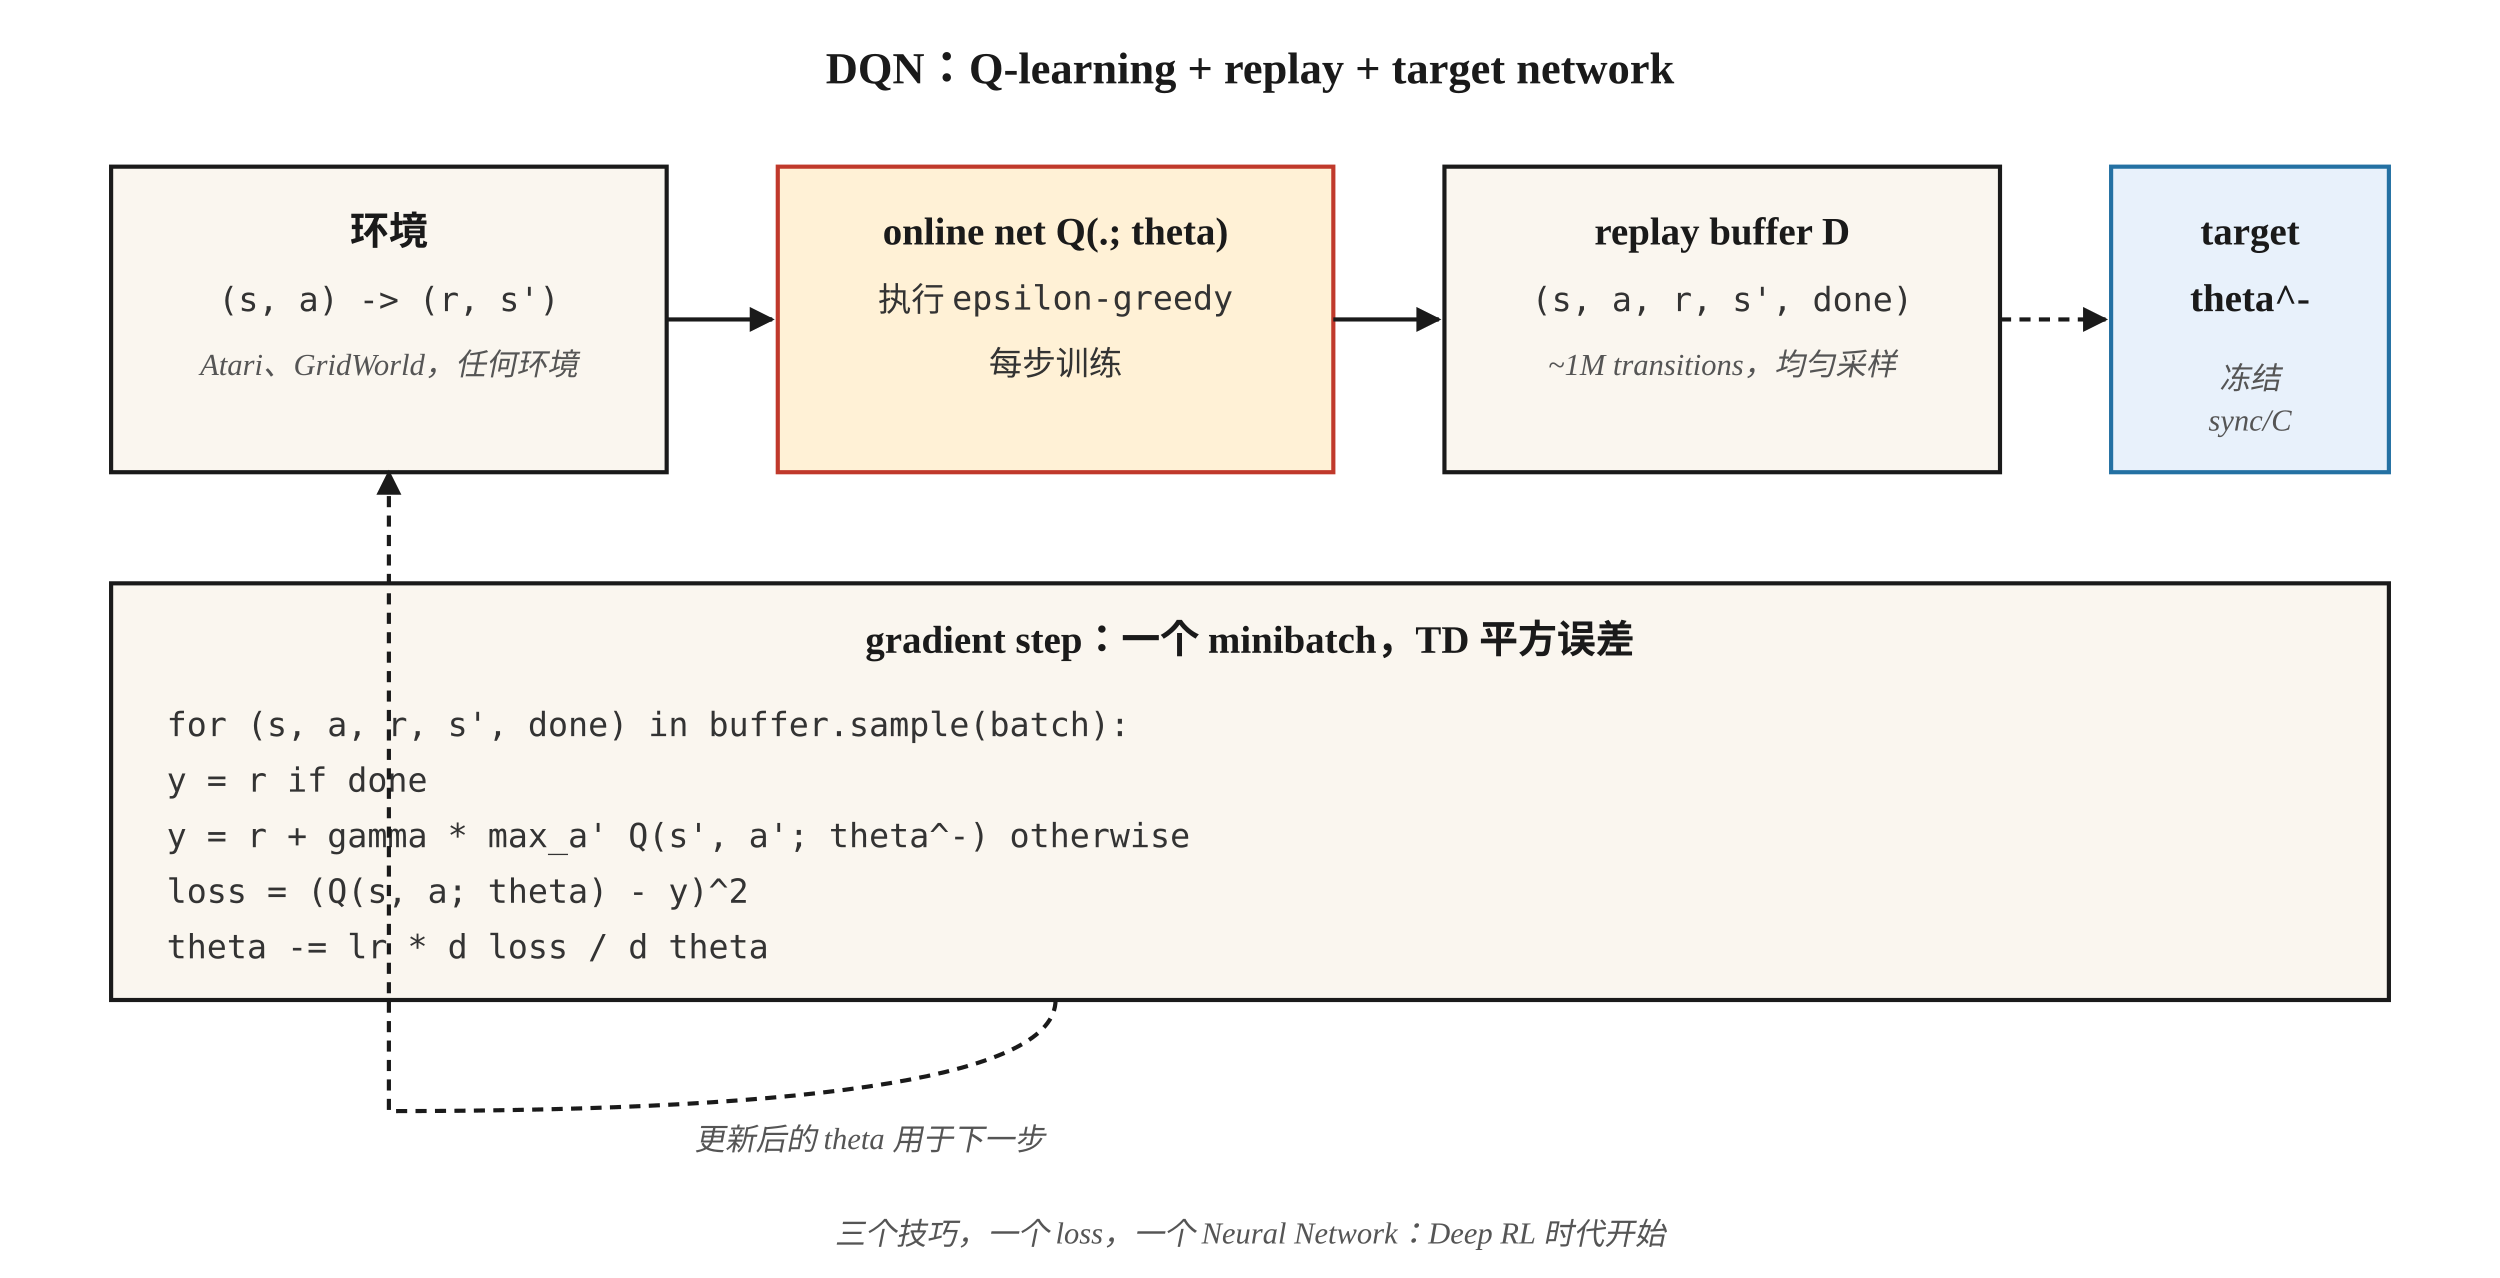
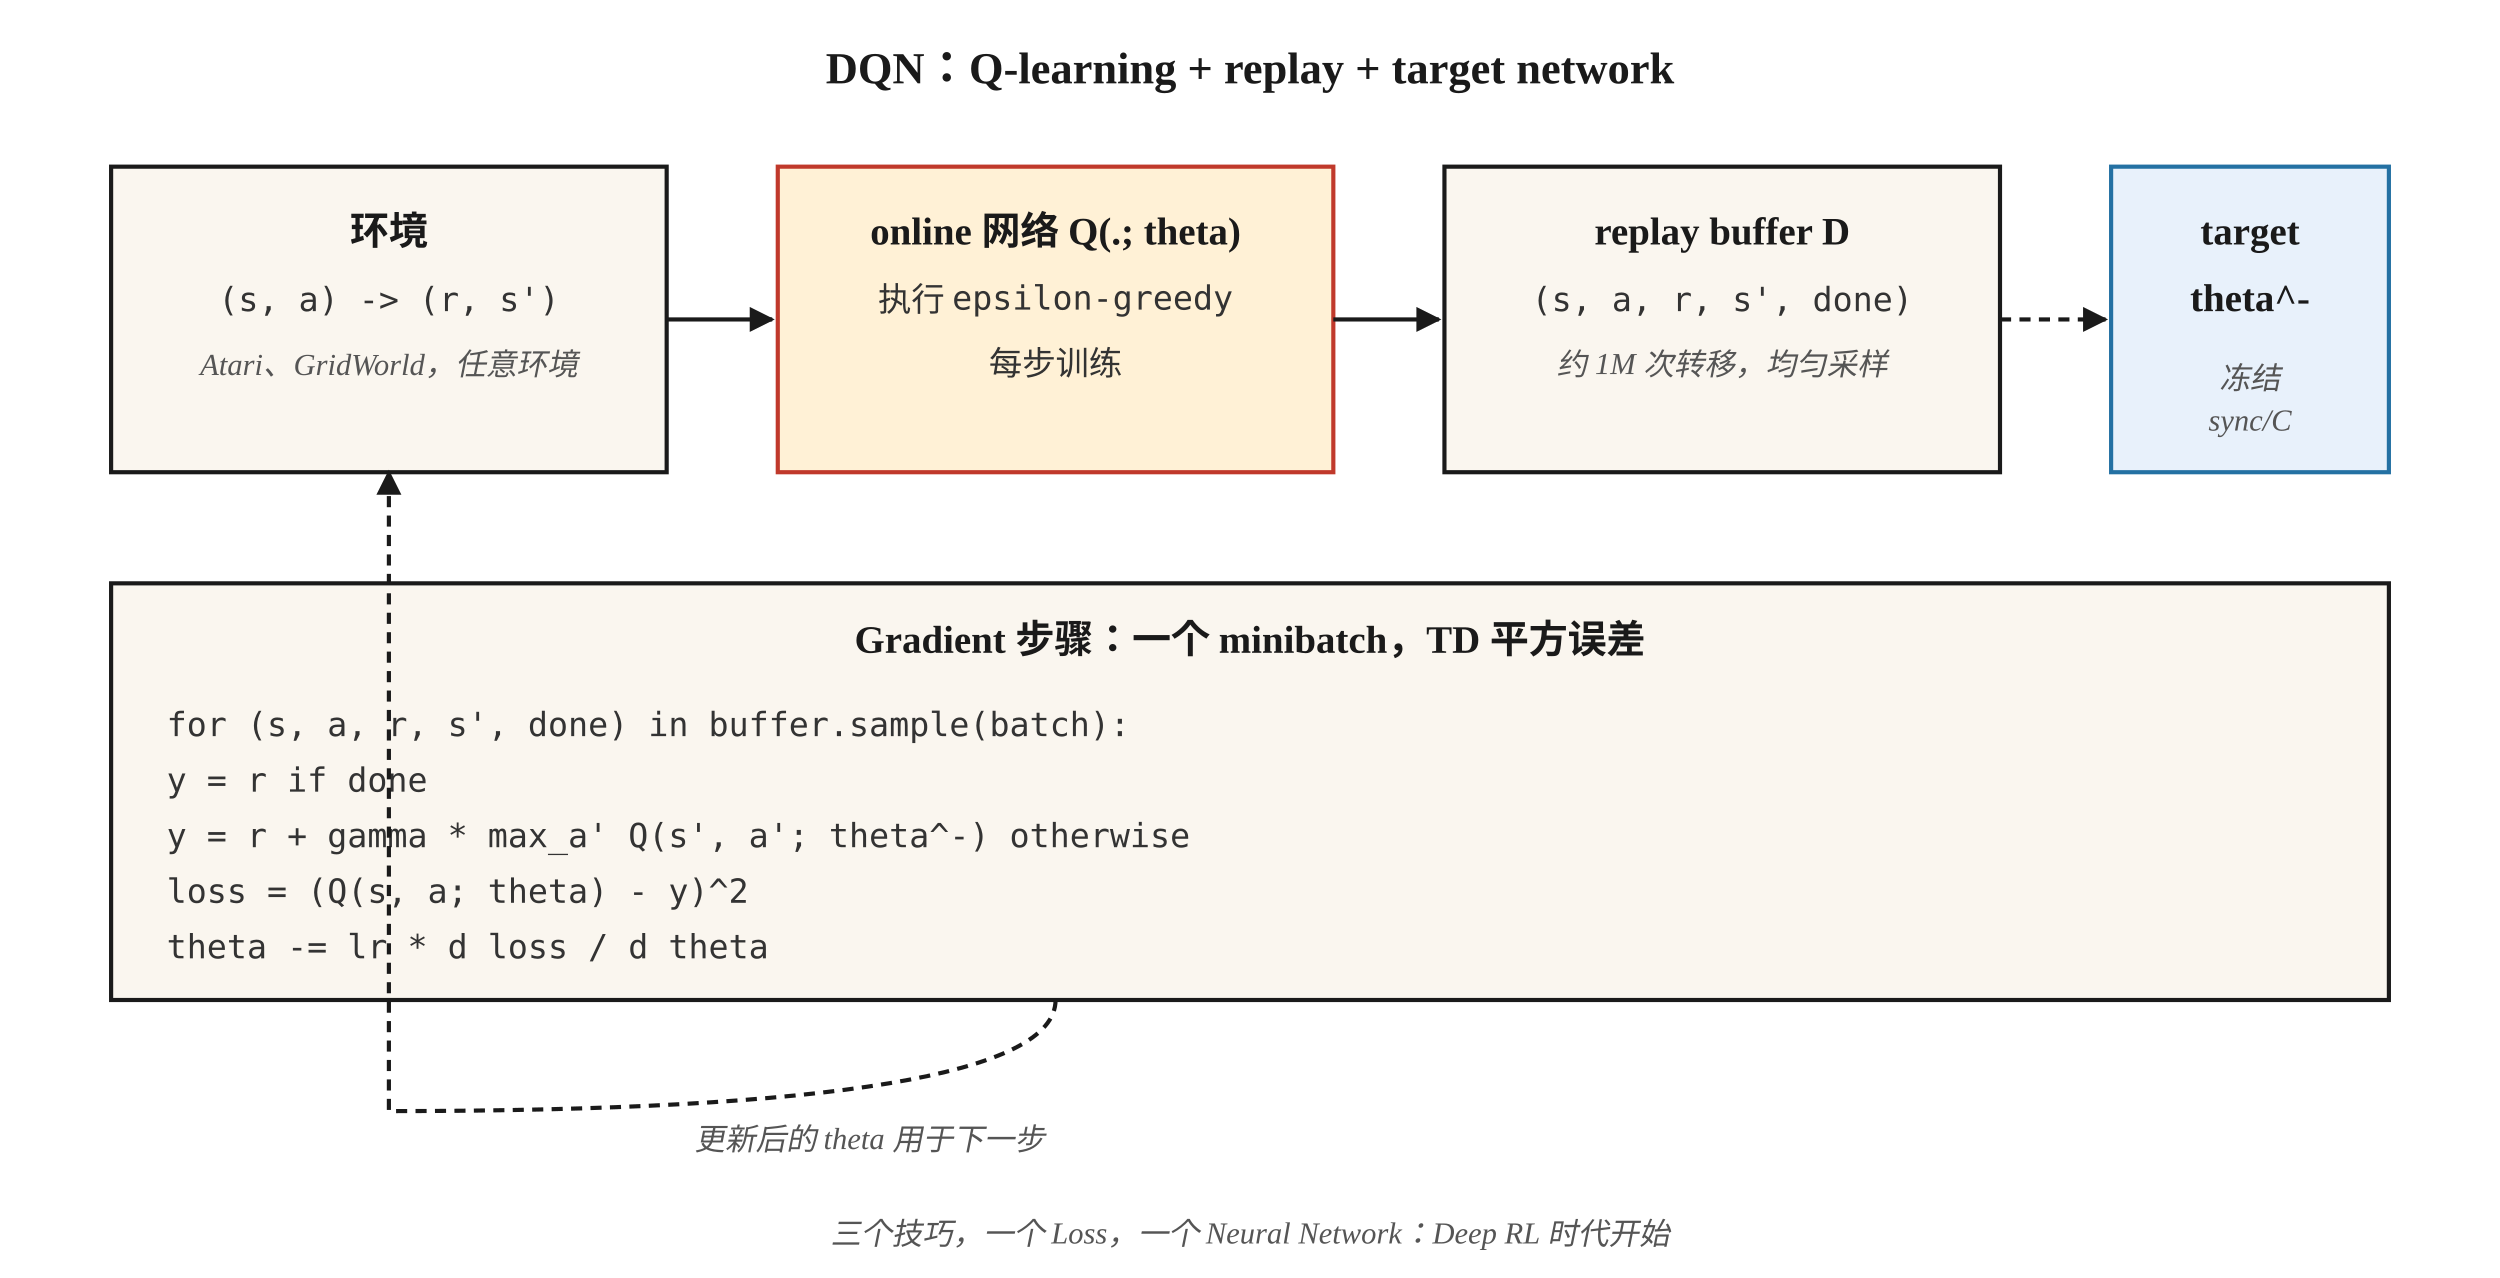
<svg xmlns="http://www.w3.org/2000/svg" viewBox="0 0 900 460" font-family="Georgia, 'Times New Roman', serif">
  <defs>
    <marker id="arrow" viewBox="0 0 10 10" refX="9" refY="5" markerWidth="6" markerHeight="6" orient="auto">
      <path d="M0,0 L10,5 L0,10 z" fill="#1a1a1a" />
    </marker>
    <style>
      .box { fill: #faf6ef; stroke: #1a1a1a; stroke-width: 1.5; }
      .hot { fill: #fff1d6; stroke: #c0392b; stroke-width: 1.5; }
      .cool { fill: #e8f1fb; stroke: #2471a3; stroke-width: 1.5; }
      .label { font-size: 14px; font-weight: 600; fill: #1a1a1a; }
      .content { font-size: 12px; fill: #333; font-family: 'Menlo', monospace; }
      .caption { font-size: 11px; fill: #555; font-style: italic; }
      .title { font-size: 16px; font-weight: 700; fill: #1a1a1a; }
    </style>
  </defs>
  <text x="450" y="30" text-anchor="middle" class="title">DQN：Q-learning + replay + target network</text>
  <rect x="40" y="60" width="200" height="110" class="box" />
  <text x="140" y="88" text-anchor="middle" class="label">环境</text>
  <text x="140" y="112" text-anchor="middle" class="content">(s, a) -&gt; (r, s')</text>
-   <text x="140" y="135" text-anchor="middle" class="caption">Atari、GridWorld，任何环境</text>
+   <text x="140" y="135" text-anchor="middle" class="caption">Atari、GridWorld，任意环境</text>
  <rect x="280" y="60" width="200" height="110" class="hot" />
-   <text x="380" y="88" text-anchor="middle" class="label">online net Q(.; theta)</text>
+   <text x="380" y="88" text-anchor="middle" class="label">online 网络 Q(.; theta)</text>
  <text x="380" y="112" text-anchor="middle" class="content">执行 epsilon-greedy</text>
  <text x="380" y="135" text-anchor="middle" class="content">每步训练</text>
  <rect x="520" y="60" width="200" height="110" class="box" />
  <text x="620" y="88" text-anchor="middle" class="label">replay buffer D</text>
  <text x="620" y="112" text-anchor="middle" class="content">(s, a, r, s', done)</text>
-   <text x="620" y="135" text-anchor="middle" class="caption">~1M transitions，均匀采样</text>
+   <text x="620" y="135" text-anchor="middle" class="caption">约 1M 次转移，均匀采样</text>
  <rect x="760" y="60" width="100" height="110" class="cool" />
  <text x="810" y="88" text-anchor="middle" class="label">target</text>
  <text x="810" y="112" text-anchor="middle" class="label">theta^-</text>
  <text x="810" y="140" text-anchor="middle" class="caption">冻结</text>
  <text x="810" y="155" text-anchor="middle" class="caption">sync/C</text>
  <line x1="240" y1="115" x2="278" y2="115" stroke="#1a1a1a" stroke-width="1.5" marker-end="url(#arrow)" />
  <line x1="480" y1="115" x2="518" y2="115" stroke="#1a1a1a" stroke-width="1.5" marker-end="url(#arrow)" />
  <line x1="720" y1="115" x2="758" y2="115" stroke="#1a1a1a" stroke-width="1.5" marker-end="url(#arrow)" stroke-dasharray="4,3" />
  <rect x="40" y="210" width="820" height="150" class="box" />
-   <text x="450" y="235" text-anchor="middle" class="label">gradient step：一个 minibatch，TD 平方误差</text>
+   <text x="450" y="235" text-anchor="middle" class="label">Gradient 步骤：一个 minibatch，TD 平方误差</text>
  <text x="60" y="265" class="content">for (s, a, r, s', done) in buffer.sample(batch):</text>
  <text x="60" y="285" class="content">y = r                             if done</text>
  <text x="60" y="305" class="content">y = r + gamma * max_a' Q(s', a'; theta^-)    otherwise</text>
  <text x="60" y="325" class="content">loss = (Q(s, a; theta) - y)^2</text>
  <text x="60" y="345" class="content">theta -= lr * d loss / d theta</text>
  <path d="M 380 360 Q 380 400 140 400 Q 140 175 140 170" fill="none" stroke="#1a1a1a" stroke-width="1.5" stroke-dasharray="4,3" marker-end="url(#arrow)" />
  <text x="250" y="414" class="caption">更新后的 theta 用于下一步</text>
-   <text x="450" y="448" text-anchor="middle" class="caption">三个技巧，一个 loss，一个 Neural Network：Deep RL 时代开始</text>
+   <text x="450" y="448" text-anchor="middle" class="caption">三个技巧，一个 Loss，一个 Neural Network：Deep RL 时代开始</text>
</svg>
